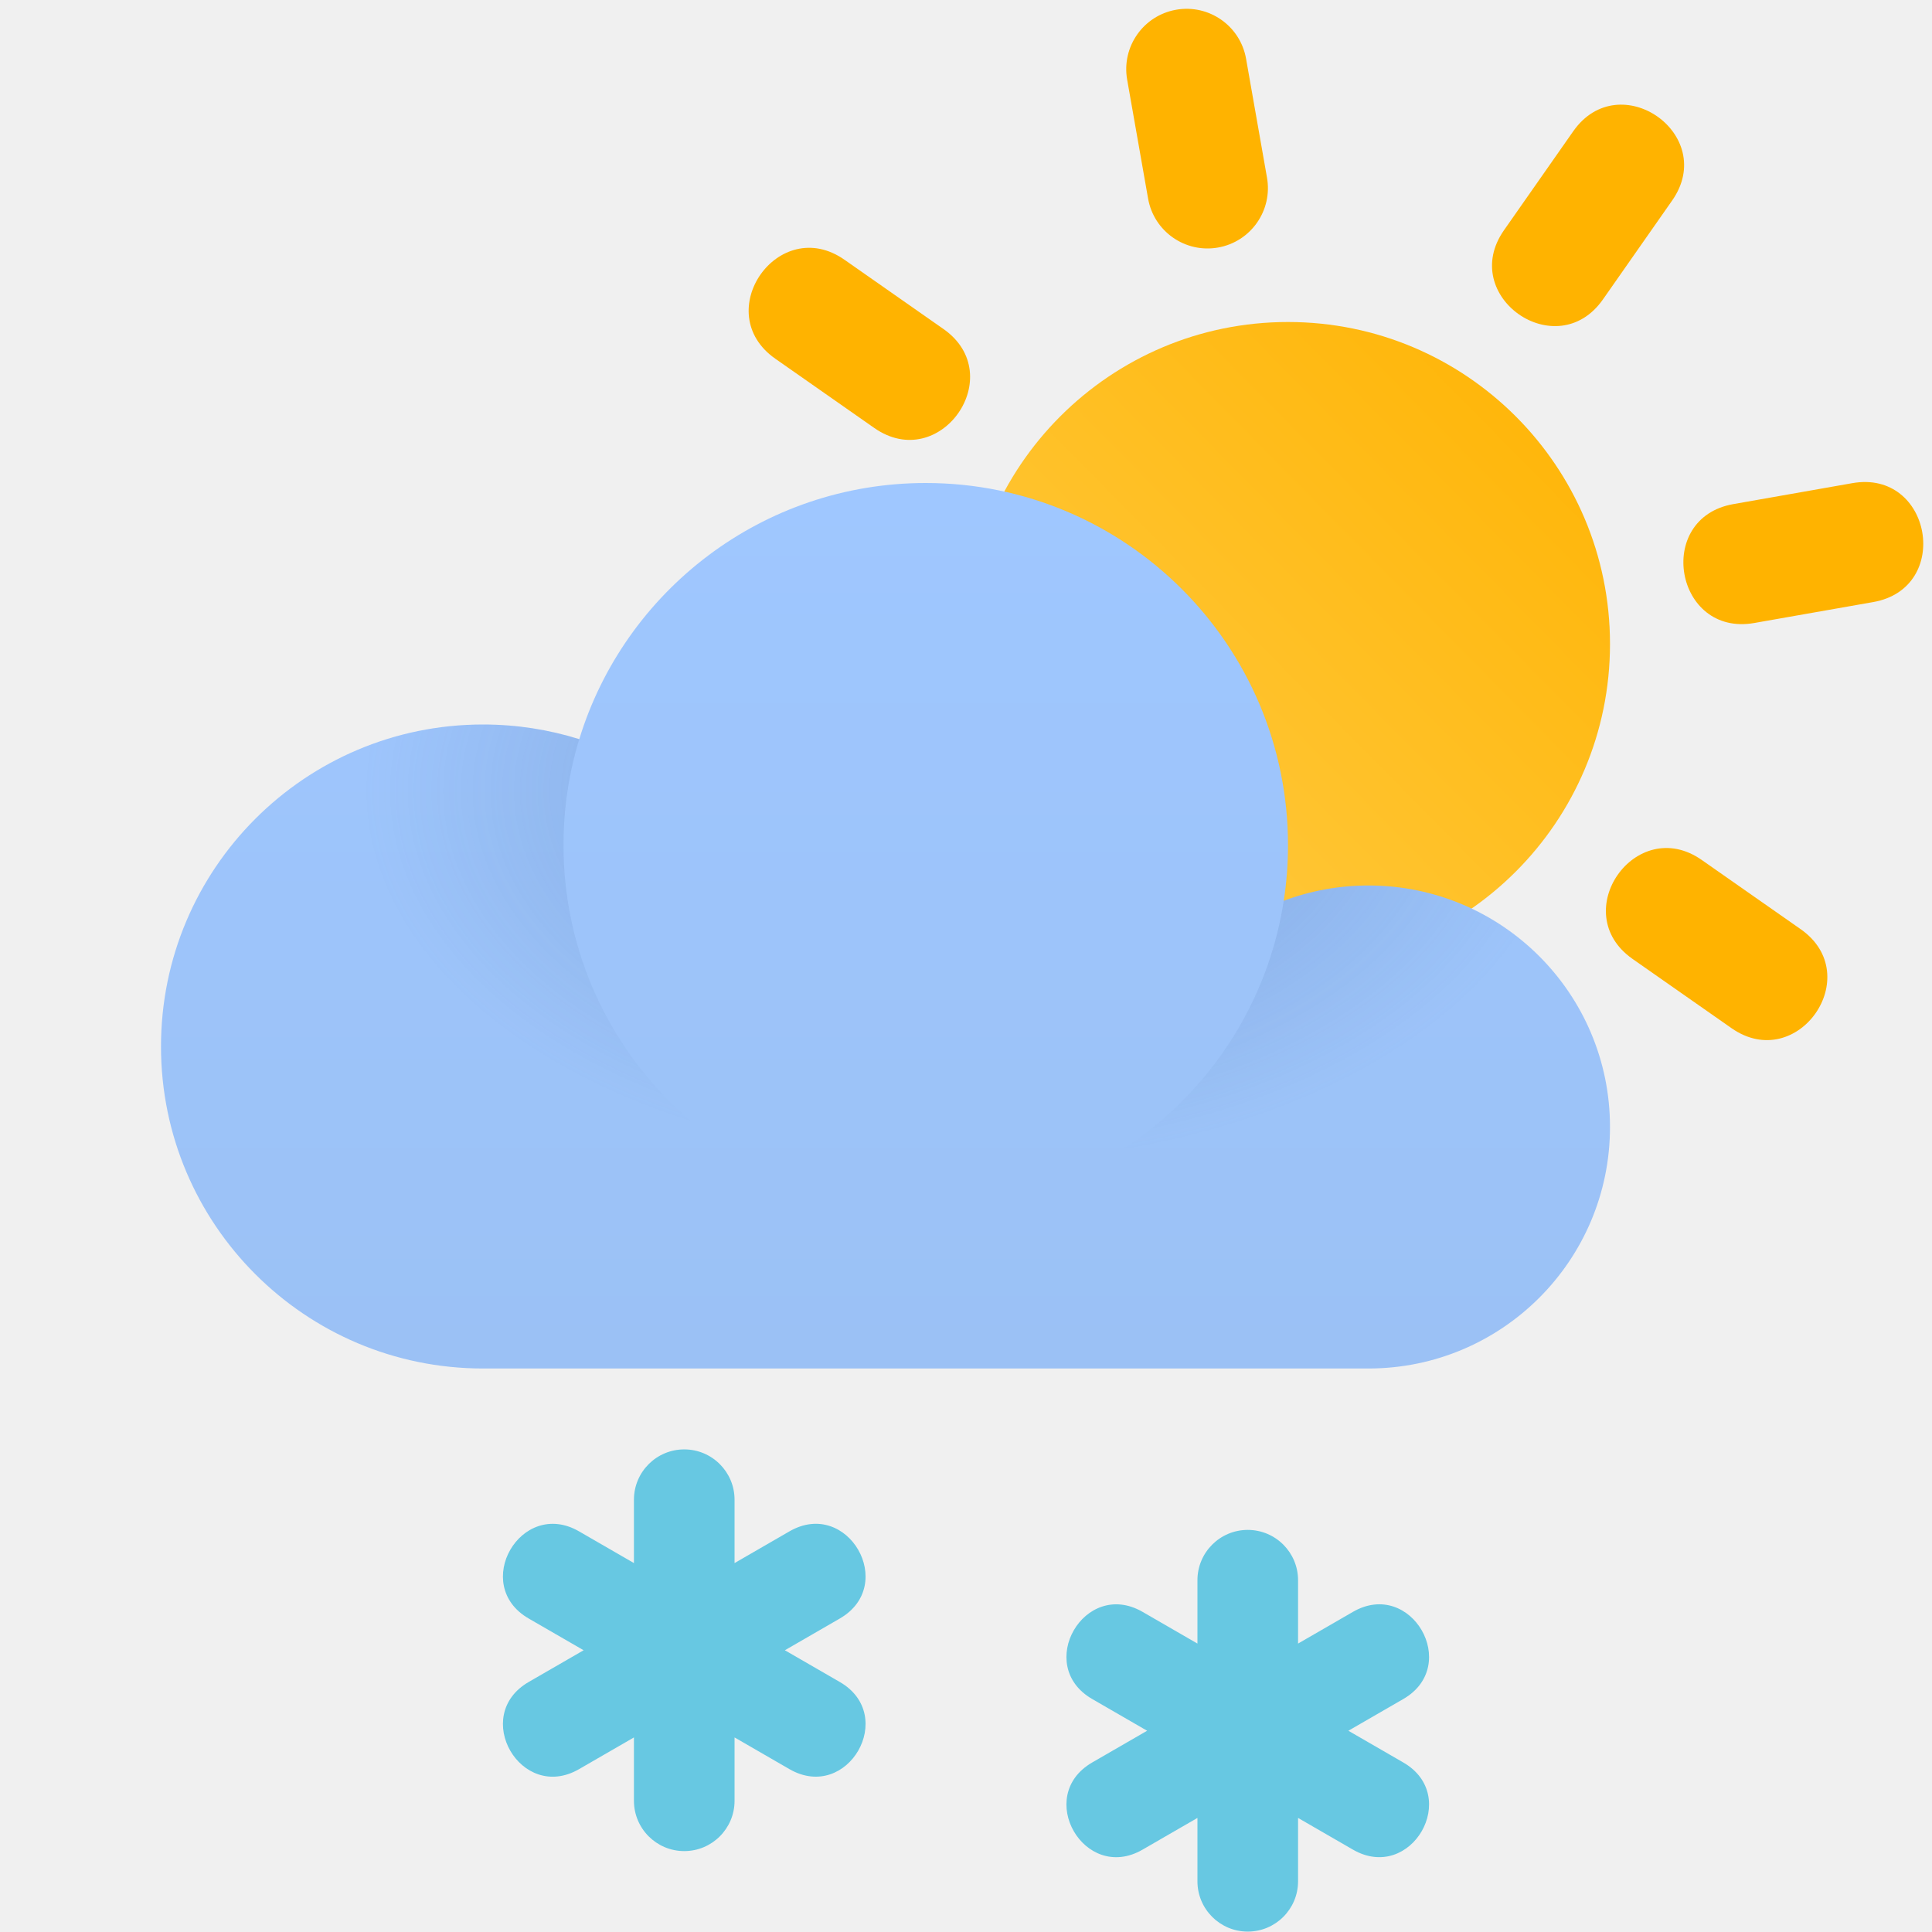
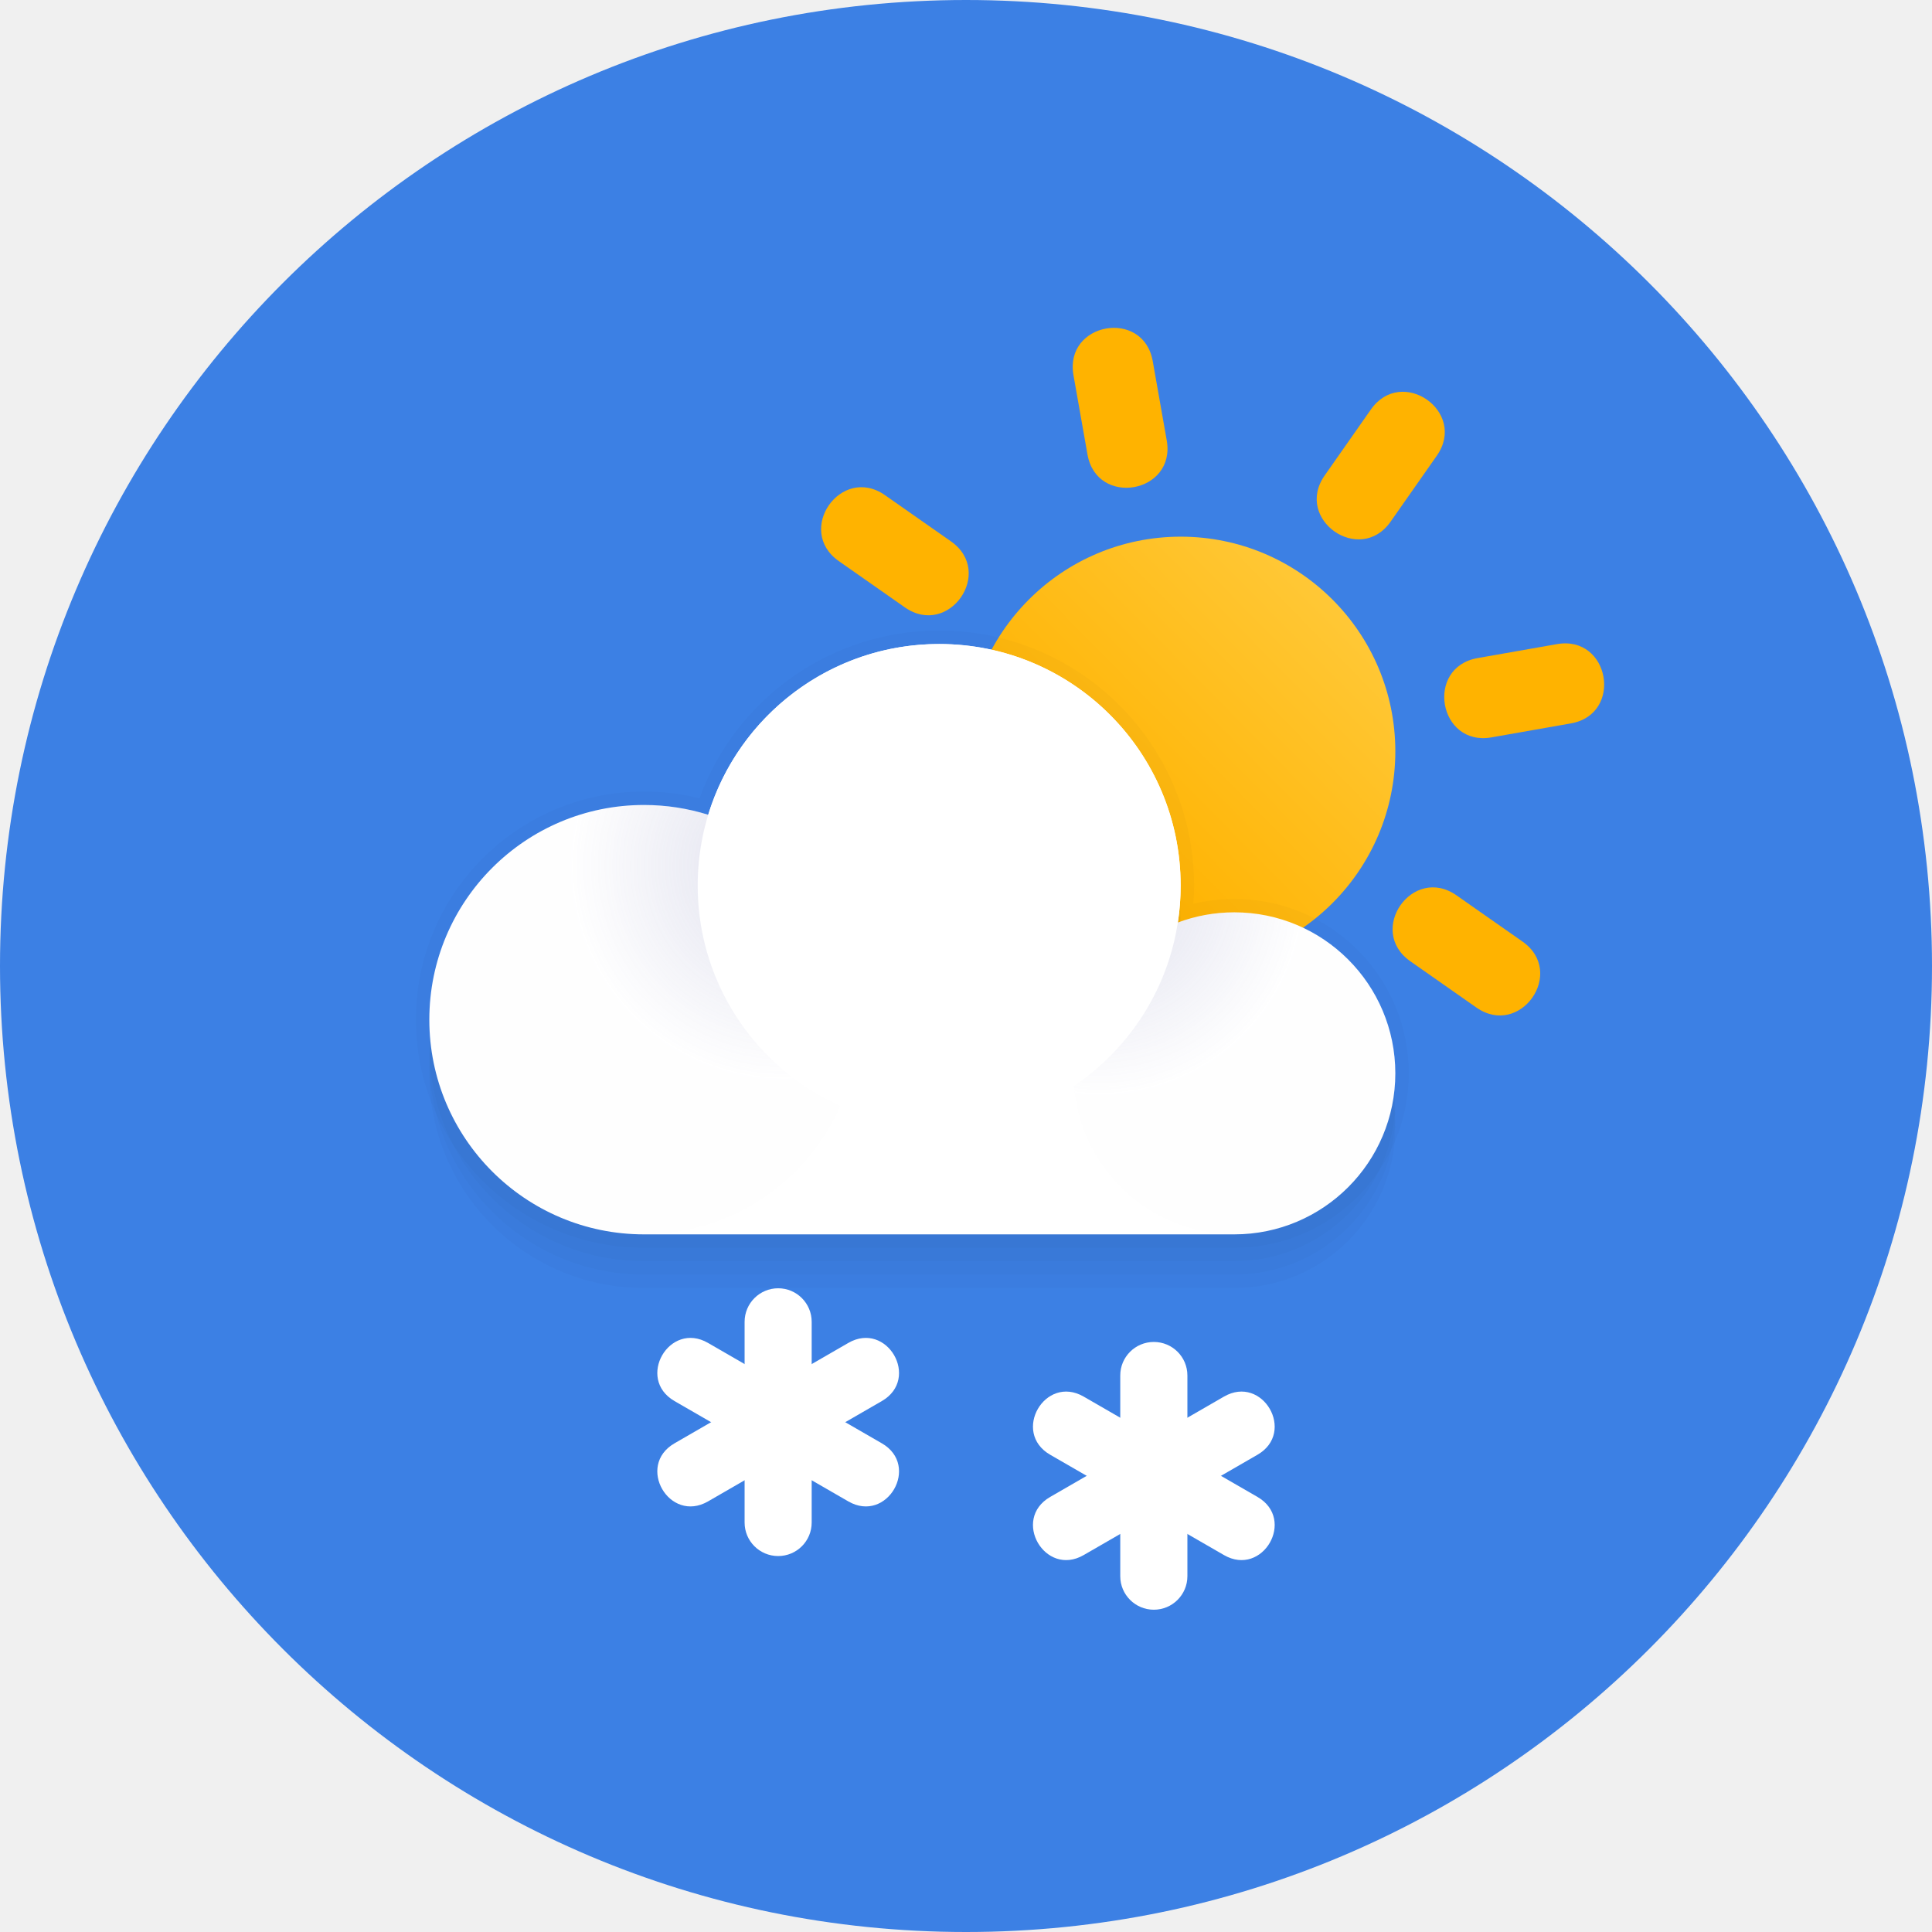
- <svg xmlns="http://www.w3.org/2000/svg" width="24" height="24" viewBox="0 0 24 24">
+ <svg xmlns="http://www.w3.org/2000/svg" width="32" height="32" viewBox="0 0 32 32" fill="none">
+   <path fill-rule="evenodd" clip-rule="evenodd" d="M16 32C24.837 32 32 24.837 32 16C32 7.163 24.837 0 16 0C7.163 0 0 7.163 0 16C0 24.837 7.163 32 16 32Z" fill="#3C80E4" />
+   <path fill-rule="evenodd" clip-rule="evenodd" d="M19.556 16C21.519 16 23.111 14.408 23.111 12.444C23.111 10.481 21.519 8.889 19.556 8.889C17.592 8.889 16 10.481 16 12.444C16 14.408 17.592 16 19.556 16Z" fill="url(#paint0_linear)" />
+   <path d="M19.093 5.982L19.325 7.295C19.479 8.171 18.166 8.402 18.012 7.527L17.78 6.214C17.626 5.338 18.939 5.107 19.093 5.982Z" fill="#FFB300" />
+   <path d="M21.1 17.362L21.331 18.675C21.485 19.551 20.172 19.782 20.018 18.907L19.787 17.594C19.632 16.718 20.945 16.487 21.1 17.362Z" fill="#FFB300" />
+   <path d="M23.798 7.548L23.033 8.64C22.523 9.368 21.431 8.603 21.941 7.875L22.706 6.783C23.216 6.055 24.308 6.82 23.798 7.548Z" fill="#FFB300" />
+   <path d="M17.17 17.014L16.405 18.106C15.895 18.834 14.803 18.069 15.313 17.341L16.078 16.249C16.588 15.521 17.68 16.285 17.17 17.014Z" fill="#FFB300" />
+   <path d="M14.659 8.202L15.751 8.967C16.479 9.477 15.714 10.569 14.986 10.059L13.894 9.294C13.166 8.784 13.931 7.692 14.659 8.202Z" fill="#FFB300" />
+   <path d="M24.125 14.83L25.217 15.595C25.945 16.105 25.18 17.197 24.452 16.687L23.36 15.922C22.632 15.412 23.396 14.32 24.125 14.83Z" fill="#FFB300" />
+   <path d="M26.018 11.982L24.705 12.213C23.829 12.368 23.598 11.055 24.473 10.9L25.786 10.669C26.662 10.514 26.893 11.828 26.018 11.982Z" fill="#FFB300" />
+   <path d="M14.638 13.989L13.325 14.22C12.449 14.374 12.218 13.061 13.093 12.907L14.406 12.676C15.282 12.521 15.513 13.834 14.638 13.989Z" fill="#FFB300" />
+   <path d="M18.555 22.782V26.107C18.555 26.413 18.804 26.662 19.111 26.662C19.418 26.662 19.667 26.413 19.667 26.107V22.782C19.667 22.475 19.418 22.227 19.111 22.227C18.804 22.227 18.555 22.475 18.555 22.782Z" fill="white" />
+   <path d="M17.949 23.132L20.828 24.794C21.47 25.165 20.914 26.127 20.273 25.757L17.394 24.095C16.752 23.724 17.308 22.762 17.949 23.132Z" fill="white" />
+   <path d="M20.828 24.095L17.949 25.757C17.308 26.127 16.752 25.165 17.394 24.794L20.273 23.132C20.914 22.762 21.47 23.724 20.828 24.095Z" fill="white" />
+   <path d="M12.333 21.893V25.218C12.333 25.525 12.582 25.773 12.889 25.773C13.196 25.773 13.444 25.525 13.444 25.218V21.893C13.444 21.587 13.196 21.338 12.889 21.338C12.582 21.338 12.333 21.587 12.333 21.893Z" fill="white" />
+   <path d="M11.727 22.243L14.606 23.906C15.248 24.276 14.692 25.238 14.051 24.868L11.172 23.206C10.53 22.835 11.086 21.873 11.727 22.243Z" fill="white" />
+   <path d="M14.606 23.206L11.727 24.868C11.086 25.238 10.53 24.276 11.172 23.906L14.051 22.243C14.692 21.873 15.248 22.835 14.606 23.206Z" fill="white" />
+   <path fill-rule="evenodd" clip-rule="evenodd" d="M10.667 20.889C8.703 20.889 7.111 19.297 7.111 17.333C7.111 15.37 8.703 13.778 10.667 13.778C11.037 13.778 11.394 13.835 11.73 13.94C12.231 12.302 13.754 11.111 15.556 11.111C17.765 11.111 19.555 12.902 19.555 15.111C19.555 15.32 19.54 15.524 19.509 15.724C19.8 15.615 20.115 15.556 20.444 15.556C21.917 15.556 23.111 16.75 23.111 18.222C23.111 19.695 21.917 20.889 20.444 20.889H10.667Z" fill="black" fill-opacity="0.02" />
+   <path fill-rule="evenodd" clip-rule="evenodd" d="M10.667 21.111C8.703 21.111 7.111 19.519 7.111 17.556C7.111 15.592 8.703 14 10.667 14C11.037 14 11.394 14.057 11.73 14.162C12.231 12.524 13.754 11.333 15.556 11.333C17.765 11.333 19.555 13.124 19.555 15.333C19.555 15.542 19.54 15.747 19.509 15.947C19.8 15.838 20.115 15.778 20.444 15.778C21.917 15.778 23.111 16.972 23.111 18.445C23.111 19.917 21.917 21.111 20.444 21.111H10.667Z" fill="black" fill-opacity="0.02" />
+   <path fill-rule="evenodd" clip-rule="evenodd" d="M10.667 21.333C8.703 21.333 7.111 19.741 7.111 17.778C7.111 15.814 8.703 14.222 10.667 14.222C11.037 14.222 11.394 14.279 11.73 14.384C12.231 12.746 13.754 11.556 15.556 11.556C17.765 11.556 19.555 13.346 19.555 15.556C19.555 15.764 19.54 15.969 19.509 16.169C19.8 16.06 20.115 16 20.444 16C21.917 16 23.111 17.194 23.111 18.667C23.111 20.139 21.917 21.333 20.444 21.333H10.667Z" fill="black" fill-opacity="0.02" />
+   <path d="M19.778 14.667C19.778 12.335 17.887 10.444 15.556 10.444C13.76 10.444 12.185 11.575 11.586 13.224C11.288 13.149 10.98 13.111 10.667 13.111C8.58 13.111 6.889 14.803 6.889 16.889C6.889 18.975 8.58 20.667 10.667 20.667H20.444C22.04 20.667 23.333 19.373 23.333 17.778C23.333 16.182 22.04 14.889 20.444 14.889C20.214 14.889 19.987 14.916 19.767 14.969C19.774 14.869 19.778 14.768 19.778 14.667Z" fill="black" fill-opacity="0.02" />
+   <path fill-rule="evenodd" clip-rule="evenodd" d="M10.667 20.445C8.703 20.445 7.111 18.853 7.111 16.889C7.111 14.925 8.703 13.333 10.667 13.333C11.037 13.333 11.394 13.39 11.73 13.495C12.231 11.858 13.754 10.667 15.556 10.667C17.765 10.667 19.555 12.458 19.555 14.667C19.555 14.875 19.54 15.08 19.509 15.28C19.8 15.171 20.115 15.111 20.444 15.111C21.917 15.111 23.111 16.305 23.111 17.778C23.111 19.251 21.917 20.445 20.444 20.445H10.667Z" fill="white" />
+   <path opacity="0.24" fill-rule="evenodd" clip-rule="evenodd" d="M10.667 20.445C12.63 20.445 14.222 18.853 14.222 16.889C14.222 14.925 12.63 13.333 10.667 13.333C8.703 13.333 7.111 14.925 7.111 16.889C7.111 18.853 8.703 20.445 10.667 20.445Z" fill="url(#paint1_radial)" />
+   <path opacity="0.24" fill-rule="evenodd" clip-rule="evenodd" d="M20.444 20.445C21.917 20.445 23.111 19.251 23.111 17.778C23.111 16.305 21.917 15.111 20.444 15.111C18.972 15.111 17.778 16.305 17.778 17.778C17.778 19.251 18.972 20.445 20.444 20.445Z" fill="url(#paint2_radial)" />
+   <path fill-rule="evenodd" clip-rule="evenodd" d="M15.556 18.667C17.765 18.667 19.555 16.876 19.555 14.667C19.555 12.458 17.765 10.667 15.556 10.667C13.346 10.667 11.556 12.458 11.556 14.667C11.556 16.876 13.346 18.667 15.556 18.667Z" fill="white" />
  <defs>
-     <linearGradient id="a" x1="100%" x2="29.895%" y1="0%" y2="69.202%">
-       <stop offset="0%" stop-color="#FFB301" />
-       <stop offset="100%" stop-color="#FFC533" />
+     <linearGradient id="paint0_linear" x1="20.694" y1="6.441" x2="15.797" y2="11.274" gradientUnits="userSpaceOnUse">
+       <stop stop-color="#FFCD44" />
+       <stop offset="1" stop-color="#FFB403" />
    </linearGradient>
-     <linearGradient id="b" x1="50%" x2="50%" y1="0%" y2="100%">
-       <stop offset="0%" stop-color="#9FC7FF" />
-       <stop offset="100%" stop-color="#9BC1F5" />
-     </linearGradient>
-     <radialGradient id="c" cx="55.585%" cy="10.083%" r="58.215%" fx="55.585%" fy="10.083%" gradientTransform="matrix(0 -1 .719 0 .483 .657)">
-       <stop offset="0%" stop-color="#486DA8" stop-opacity=".4" />
-       <stop offset="100%" stop-color="#486DA8" stop-opacity="0" />
+     <radialGradient id="paint1_radial" cx="0" cy="0" r="1" gradientUnits="userSpaceOnUse" gradientTransform="translate(12.993 14.3473) rotate(-90) scale(3.55555)">
+       <stop stop-color="#777AB4" />
+       <stop offset="1" stop-color="#777AB4" stop-opacity="0.01" />
+     </radialGradient>
+     <radialGradient id="paint2_radial" cx="0" cy="0" r="1" gradientUnits="userSpaceOnUse" gradientTransform="translate(18.2135 14.7627) rotate(-90) scale(3.39138)">
+       <stop stop-color="#777AB4" />
+       <stop offset="1" stop-color="#777AB4" stop-opacity="0.01" />
    </radialGradient>
  </defs>
-   <g fill="none">
-     <circle cx="16" cy="8" r="4" fill="url(#a)" />
-     <path fill="#FFB300" fill-rule="nonzero" d="M14.002.99c-.072-.408.2-.797.608-.869.408-.072.797.2.869.608l.26 1.477c.072.408-.2.797-.608.869-.408.072-.797-.2-.869-.608l-.26-1.477zm6.77 1.501l-.86 1.229c-.574.819-1.802-.041-1.229-.86l.86-1.229c.574-.819 1.802.041 1.229.86zm-10.281.736l1.229.86c.819.574-.041 1.802-.86 1.229l-1.229-.86c-.819-.574.041-1.802.86-1.229zm10.649 7.456l1.229.86c.819.574-.041 1.802-.86 1.229l-1.229-.86c-.819-.574.041-1.802.86-1.229zm2.13-3.204l-1.477.26c-.985.174-1.245-1.304-.26-1.477l1.477-.26c.985-.174 1.245 1.304.26 1.477z" />
-     <path fill="#67C8E2" fill-rule="nonzero" d="M16.125 20.417l.682-.394c.722-.417 1.347.666.625 1.083l-.682.394.682.394c.722.417.097 1.499-.625 1.083l-.682-.394v.787c0 .345-.28.625-.625.625s-.625-.28-.625-.625v-.787l-.682.394c-.722.417-1.347-.666-.625-1.083l.682-.394-.682-.394c-.722-.417-.097-1.499.625-1.083l.682.394v-.787c0-.345.28-.625.625-.625s.625.28.625.625v.787zm-7-1l.682-.394c.722-.417 1.347.666.625 1.083l-.682.394.682.394c.722.417.097 1.499-.625 1.083l-.682-.394v.787c0 .345-.28.625-.625.625s-.625-.28-.625-.625v-.787l-.682.394c-.722.417-1.347-.666-.625-1.083l.682-.394-.682-.394c-.722-.417-.097-1.499.625-1.083l.682.394v-.787c0-.345.28-.625.625-.625s.625.28.625.625v.787z" />
-     <path fill="url(#b)" d="M6 17c-2.209 0-4-1.791-4-4s1.791-4 4-4c.417 0 .818.064 1.196.182.563-1.842 2.277-3.182 4.304-3.182 2.485 0 4.5 2.015 4.5 4.5 0 .235-.018.465-.053.69.328-.123.682-.19 1.053-.19 1.657 0 3 1.343 3 3s-1.343 3-3 3h-11z" />
-     <path fill="url(#c)" d="M7 10.5c0 2.485 2.015 4.5 4.5 4.5 2.251 0 4.115-1.652 4.447-3.81.328-.123.682-.19 1.053-.19 1.657 0 3 1.343 3 3s-1.343 3-3 3h-11c-2.209 0-4-1.791-4-4s1.791-4 4-4c.417 0 .818.064 1.196.182-.128.417-.196.859-.196 1.318z" />
-   </g>
</svg>
